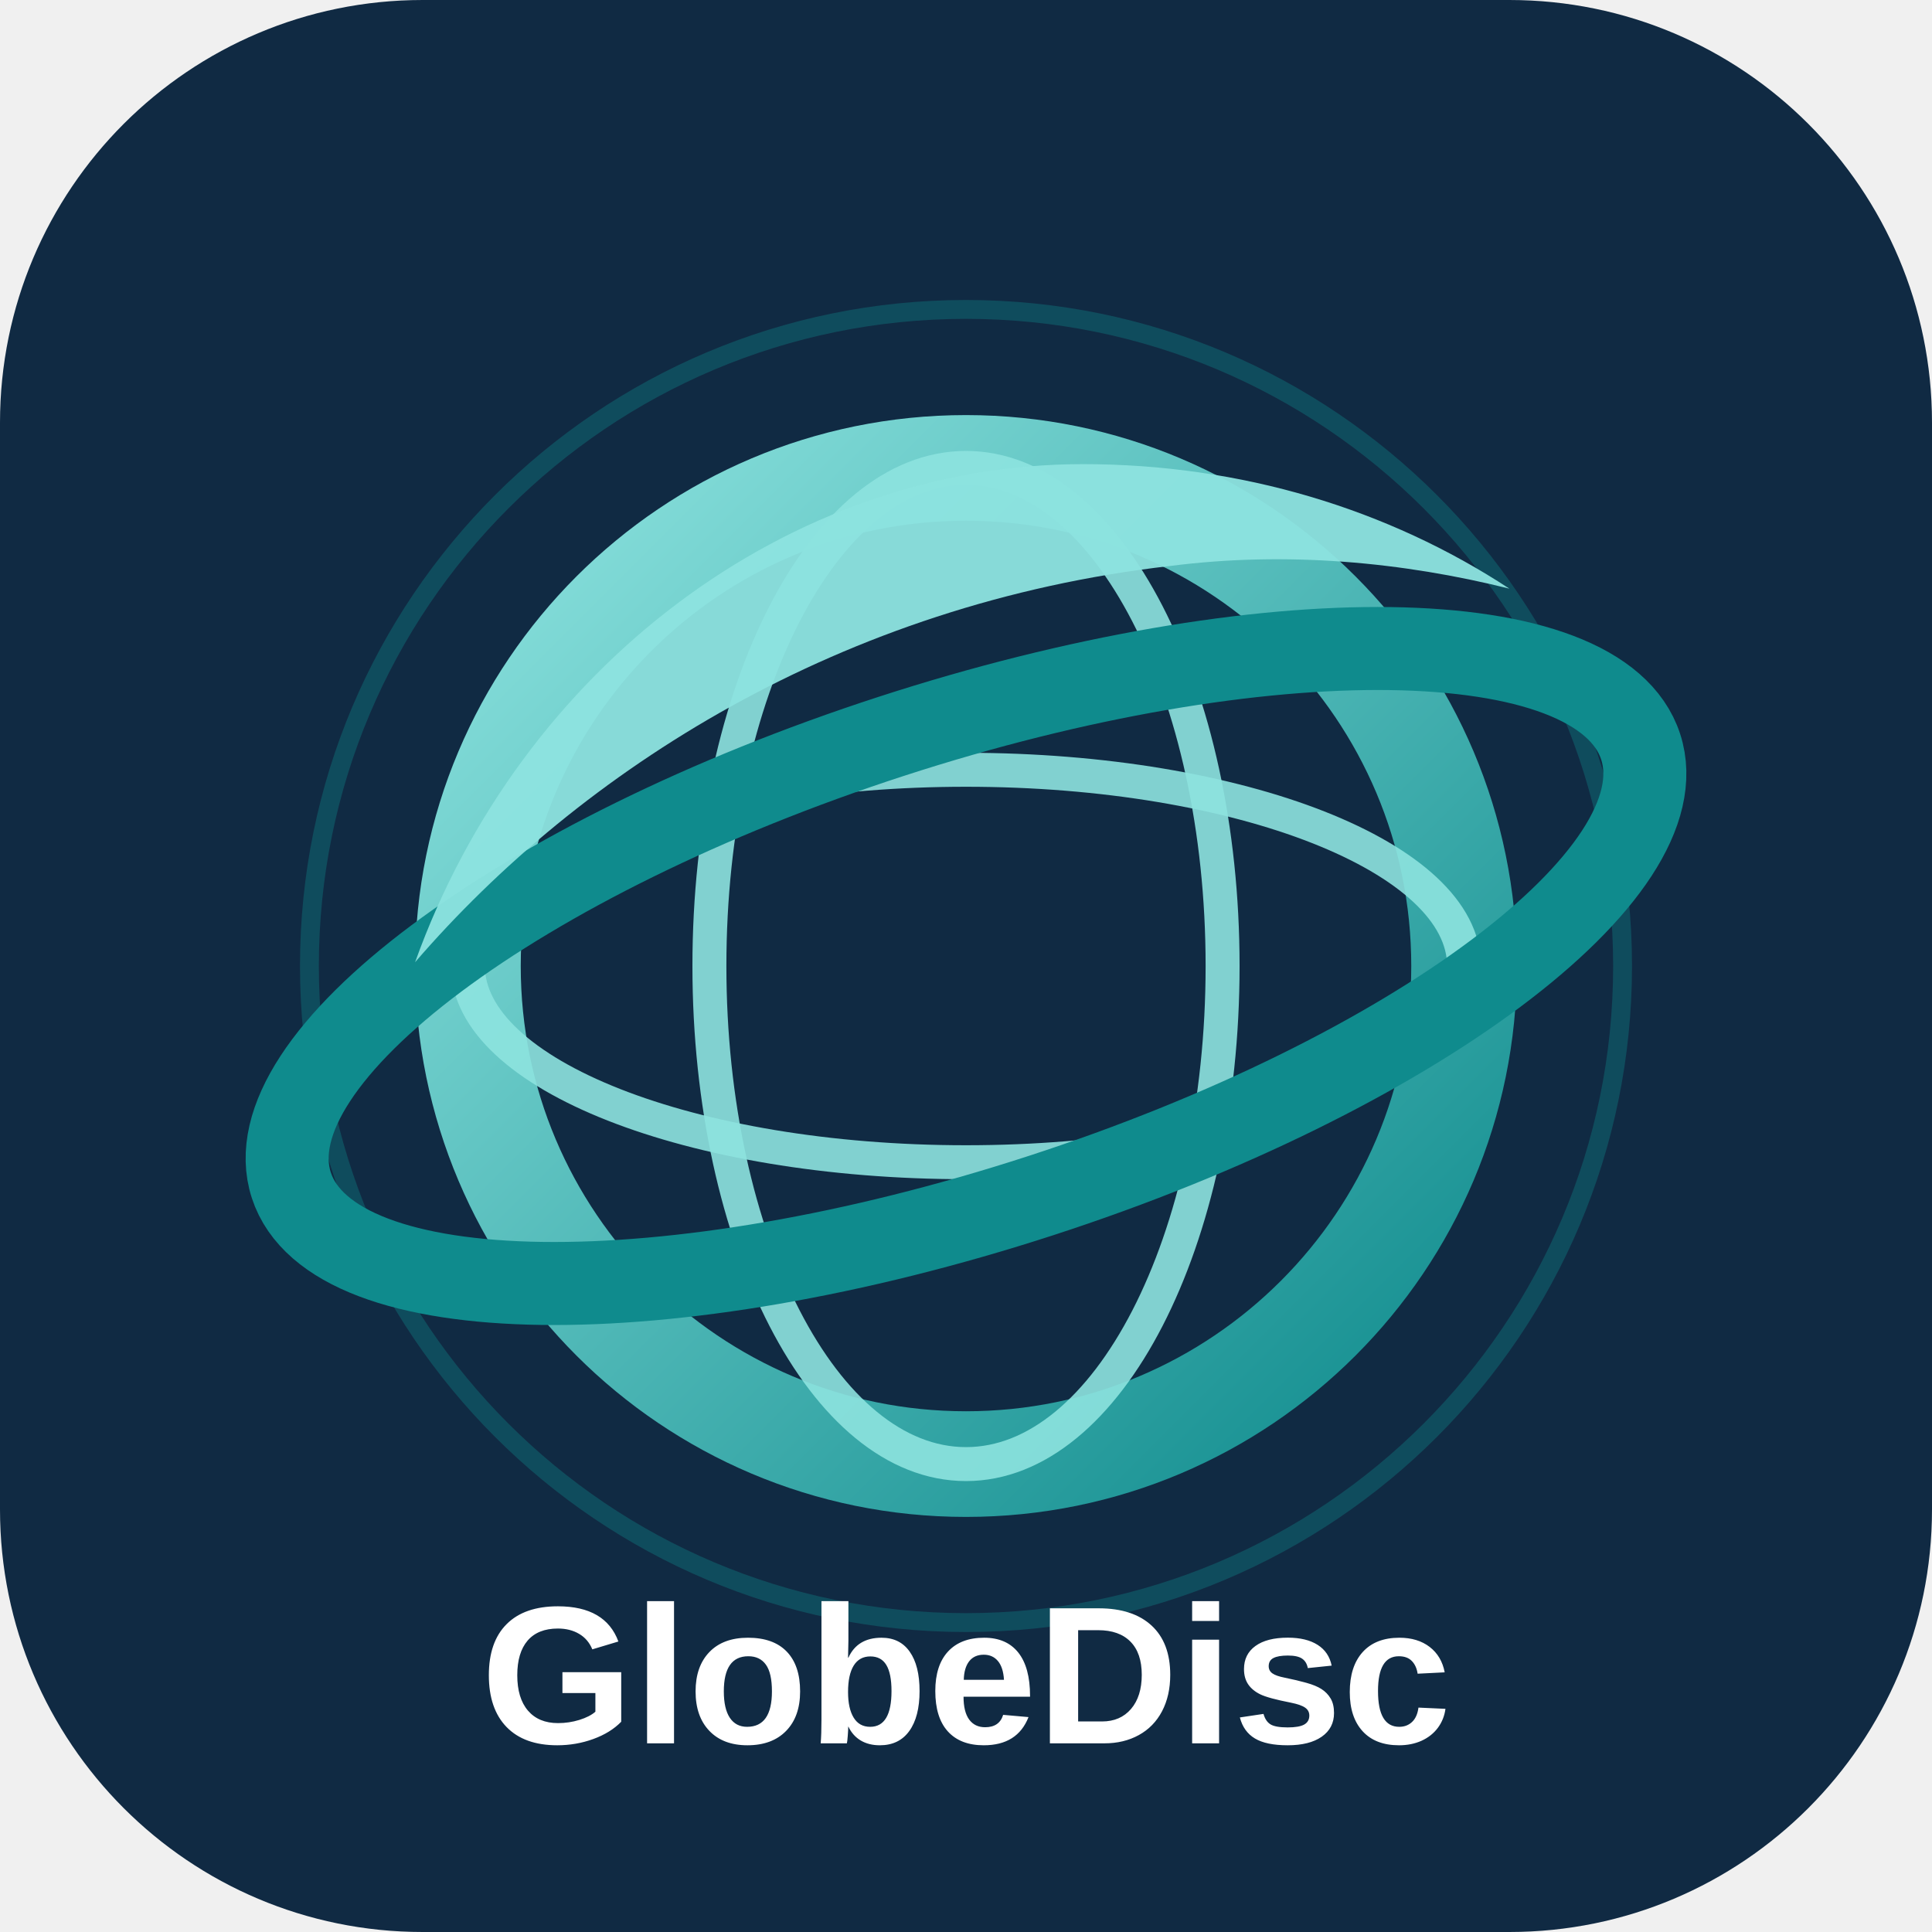
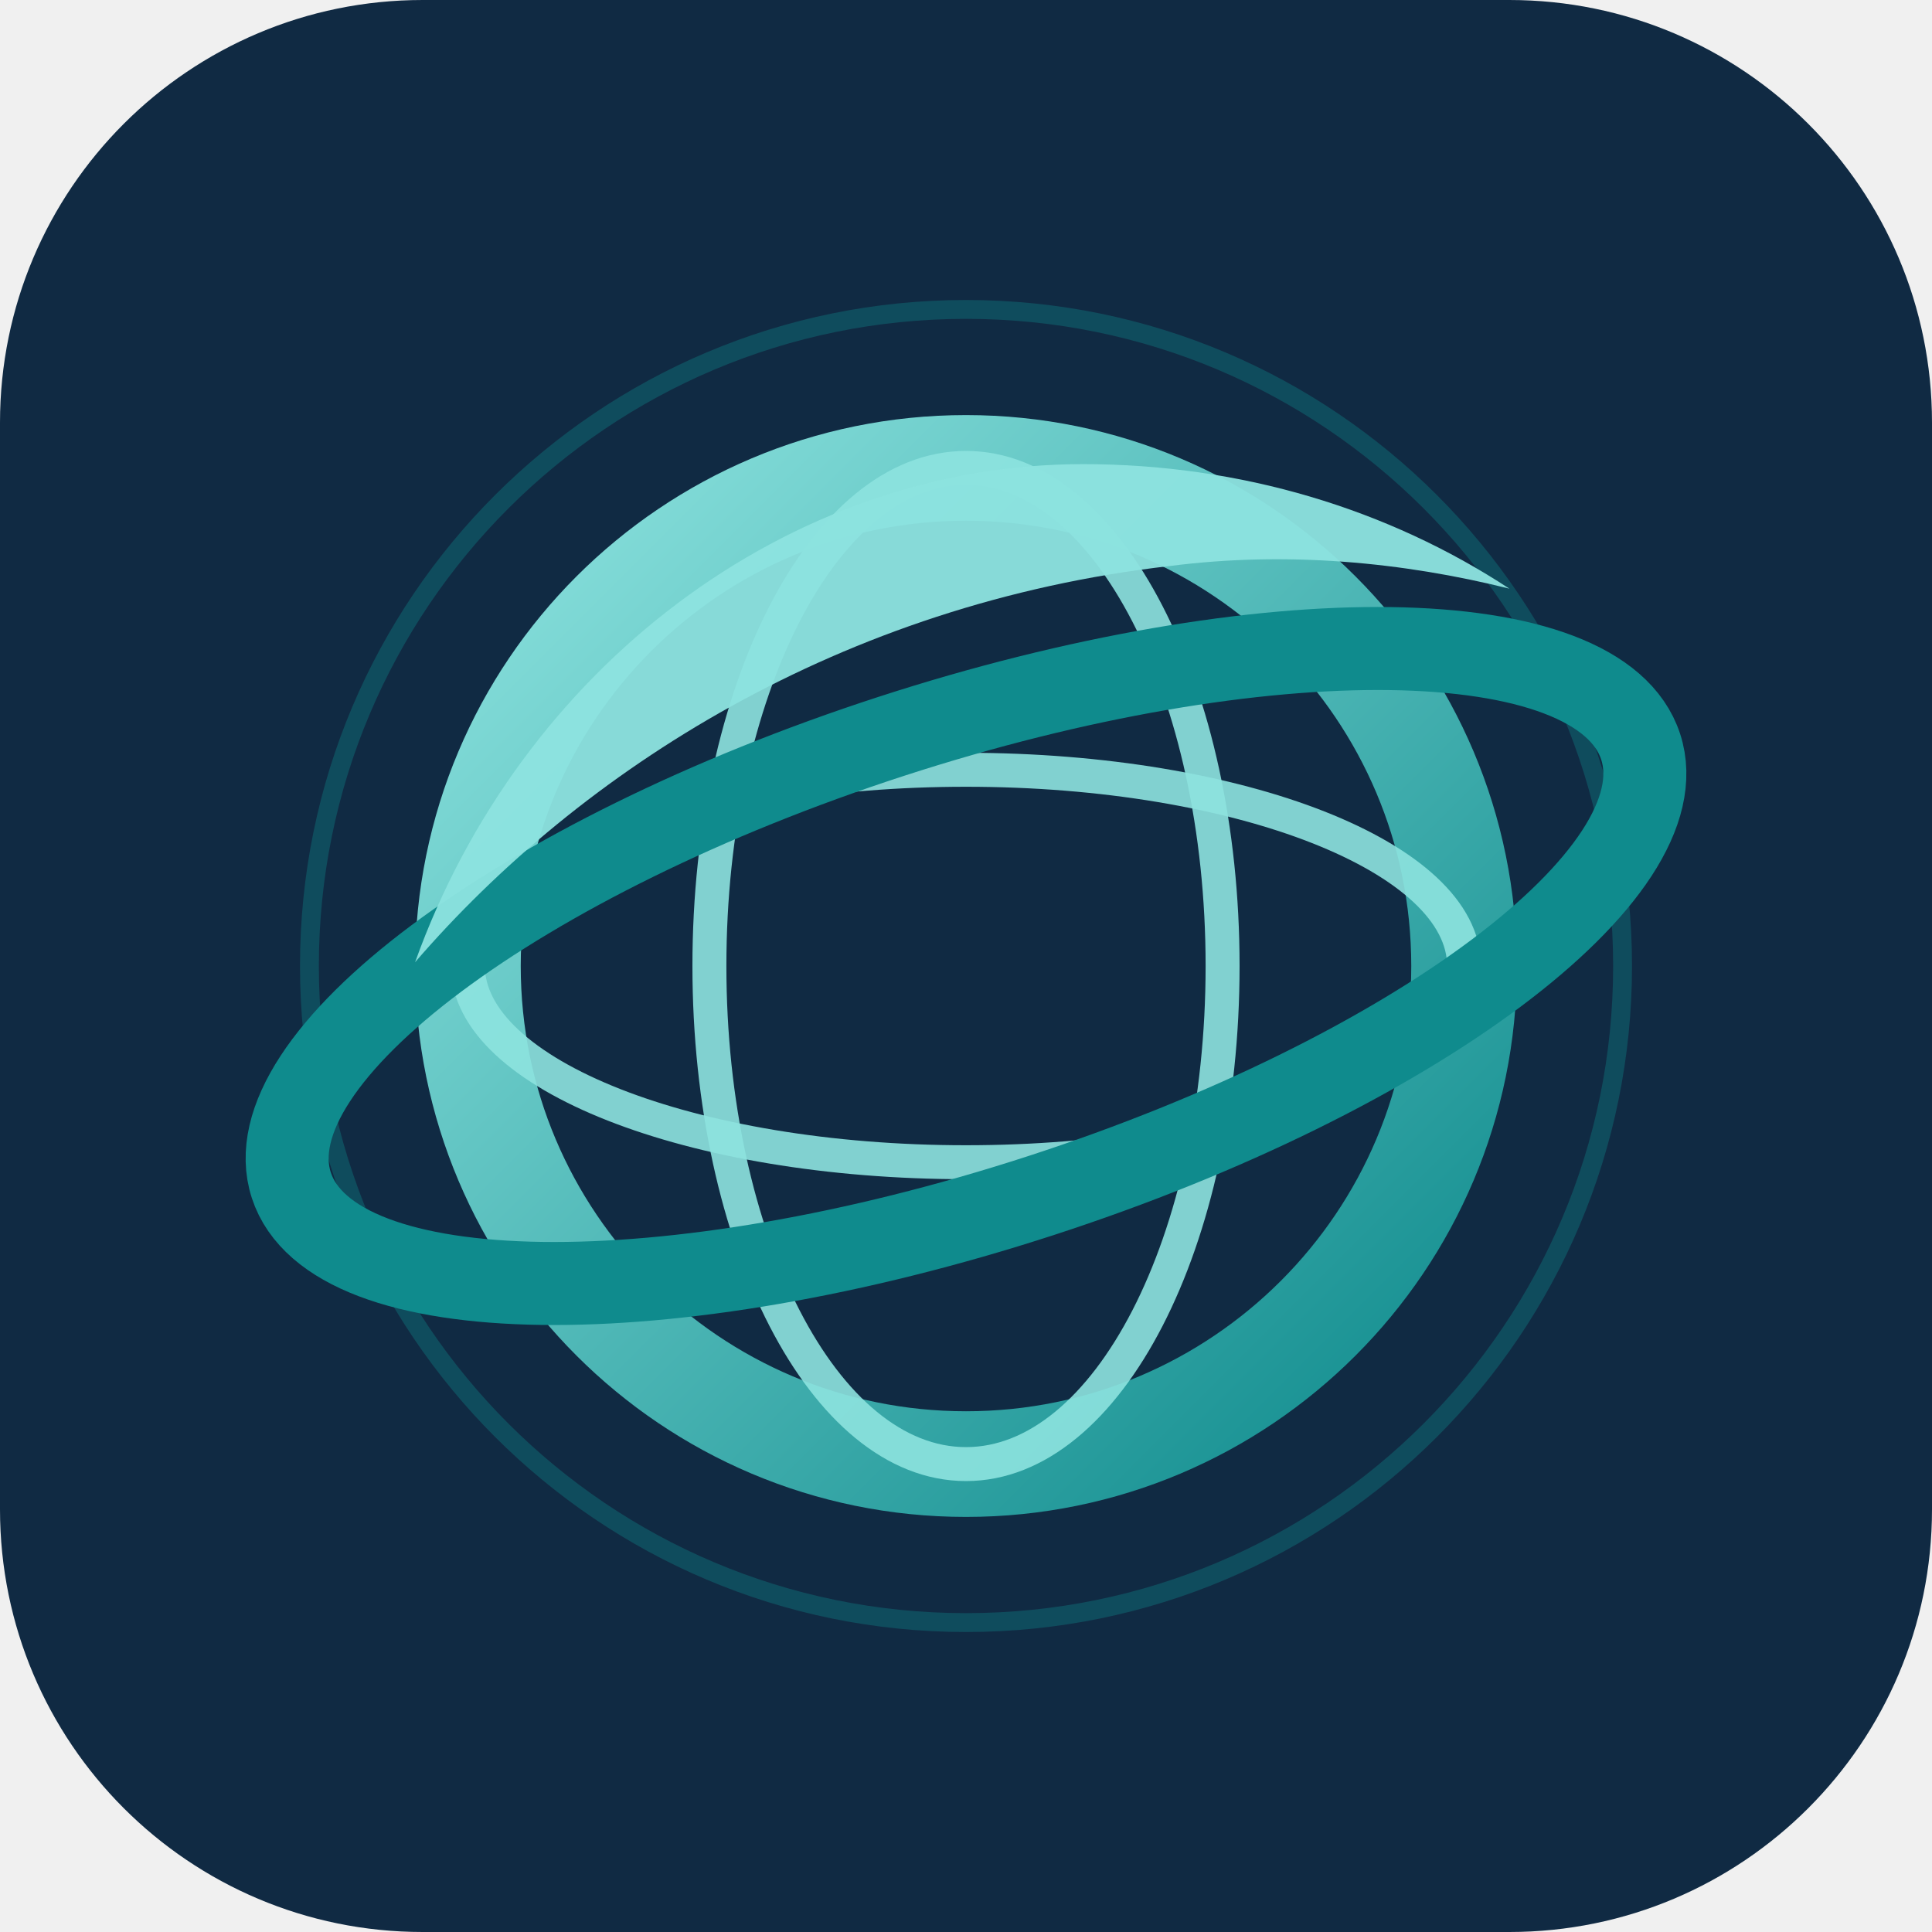
<svg xmlns="http://www.w3.org/2000/svg" viewBox="0 0 512 512">
  <defs>
    <linearGradient id="g" x1="0" y1="0" x2="1" y2="1">
      <stop offset="0" stop-color="#8de3df" />
      <stop offset="1" stop-color="#0f8b8d" />
    </linearGradient>
  </defs>
  <rect width="512" height="512" rx="112" fill="#102a43" />
  <circle cx="256" cy="256" r="174" fill="none" stroke="#0f8b8d" stroke-width="5" opacity=".35" />
  <circle cx="256" cy="256" r="132" fill="none" stroke="url(#g)" stroke-width="28" />
  <ellipse cx="256" cy="256" rx="68" ry="132" fill="none" stroke="#8de3df" stroke-width="9" opacity=".9" />
  <ellipse cx="256" cy="256" rx="132" ry="52" fill="none" stroke="#8de3df" stroke-width="9" opacity=".9" />
  <ellipse cx="256" cy="256" rx="188" ry="64" fill="none" stroke="#0f8b8d" stroke-width="22" transform="rotate(-18 256 256)" />
  <path d="M110 255c28-78 99-132 177-132 42 0 81 12 113 33-28-7-59-10-90-6-87 10-156 54-200 105z" fill="#8de3df" opacity=".95" />
-   <text x="256" y="462" text-anchor="middle" font-family="Arial,Helvetica,sans-serif" font-size="52" font-weight="800" fill="#fff">GlobeDisc</text>
</svg>
